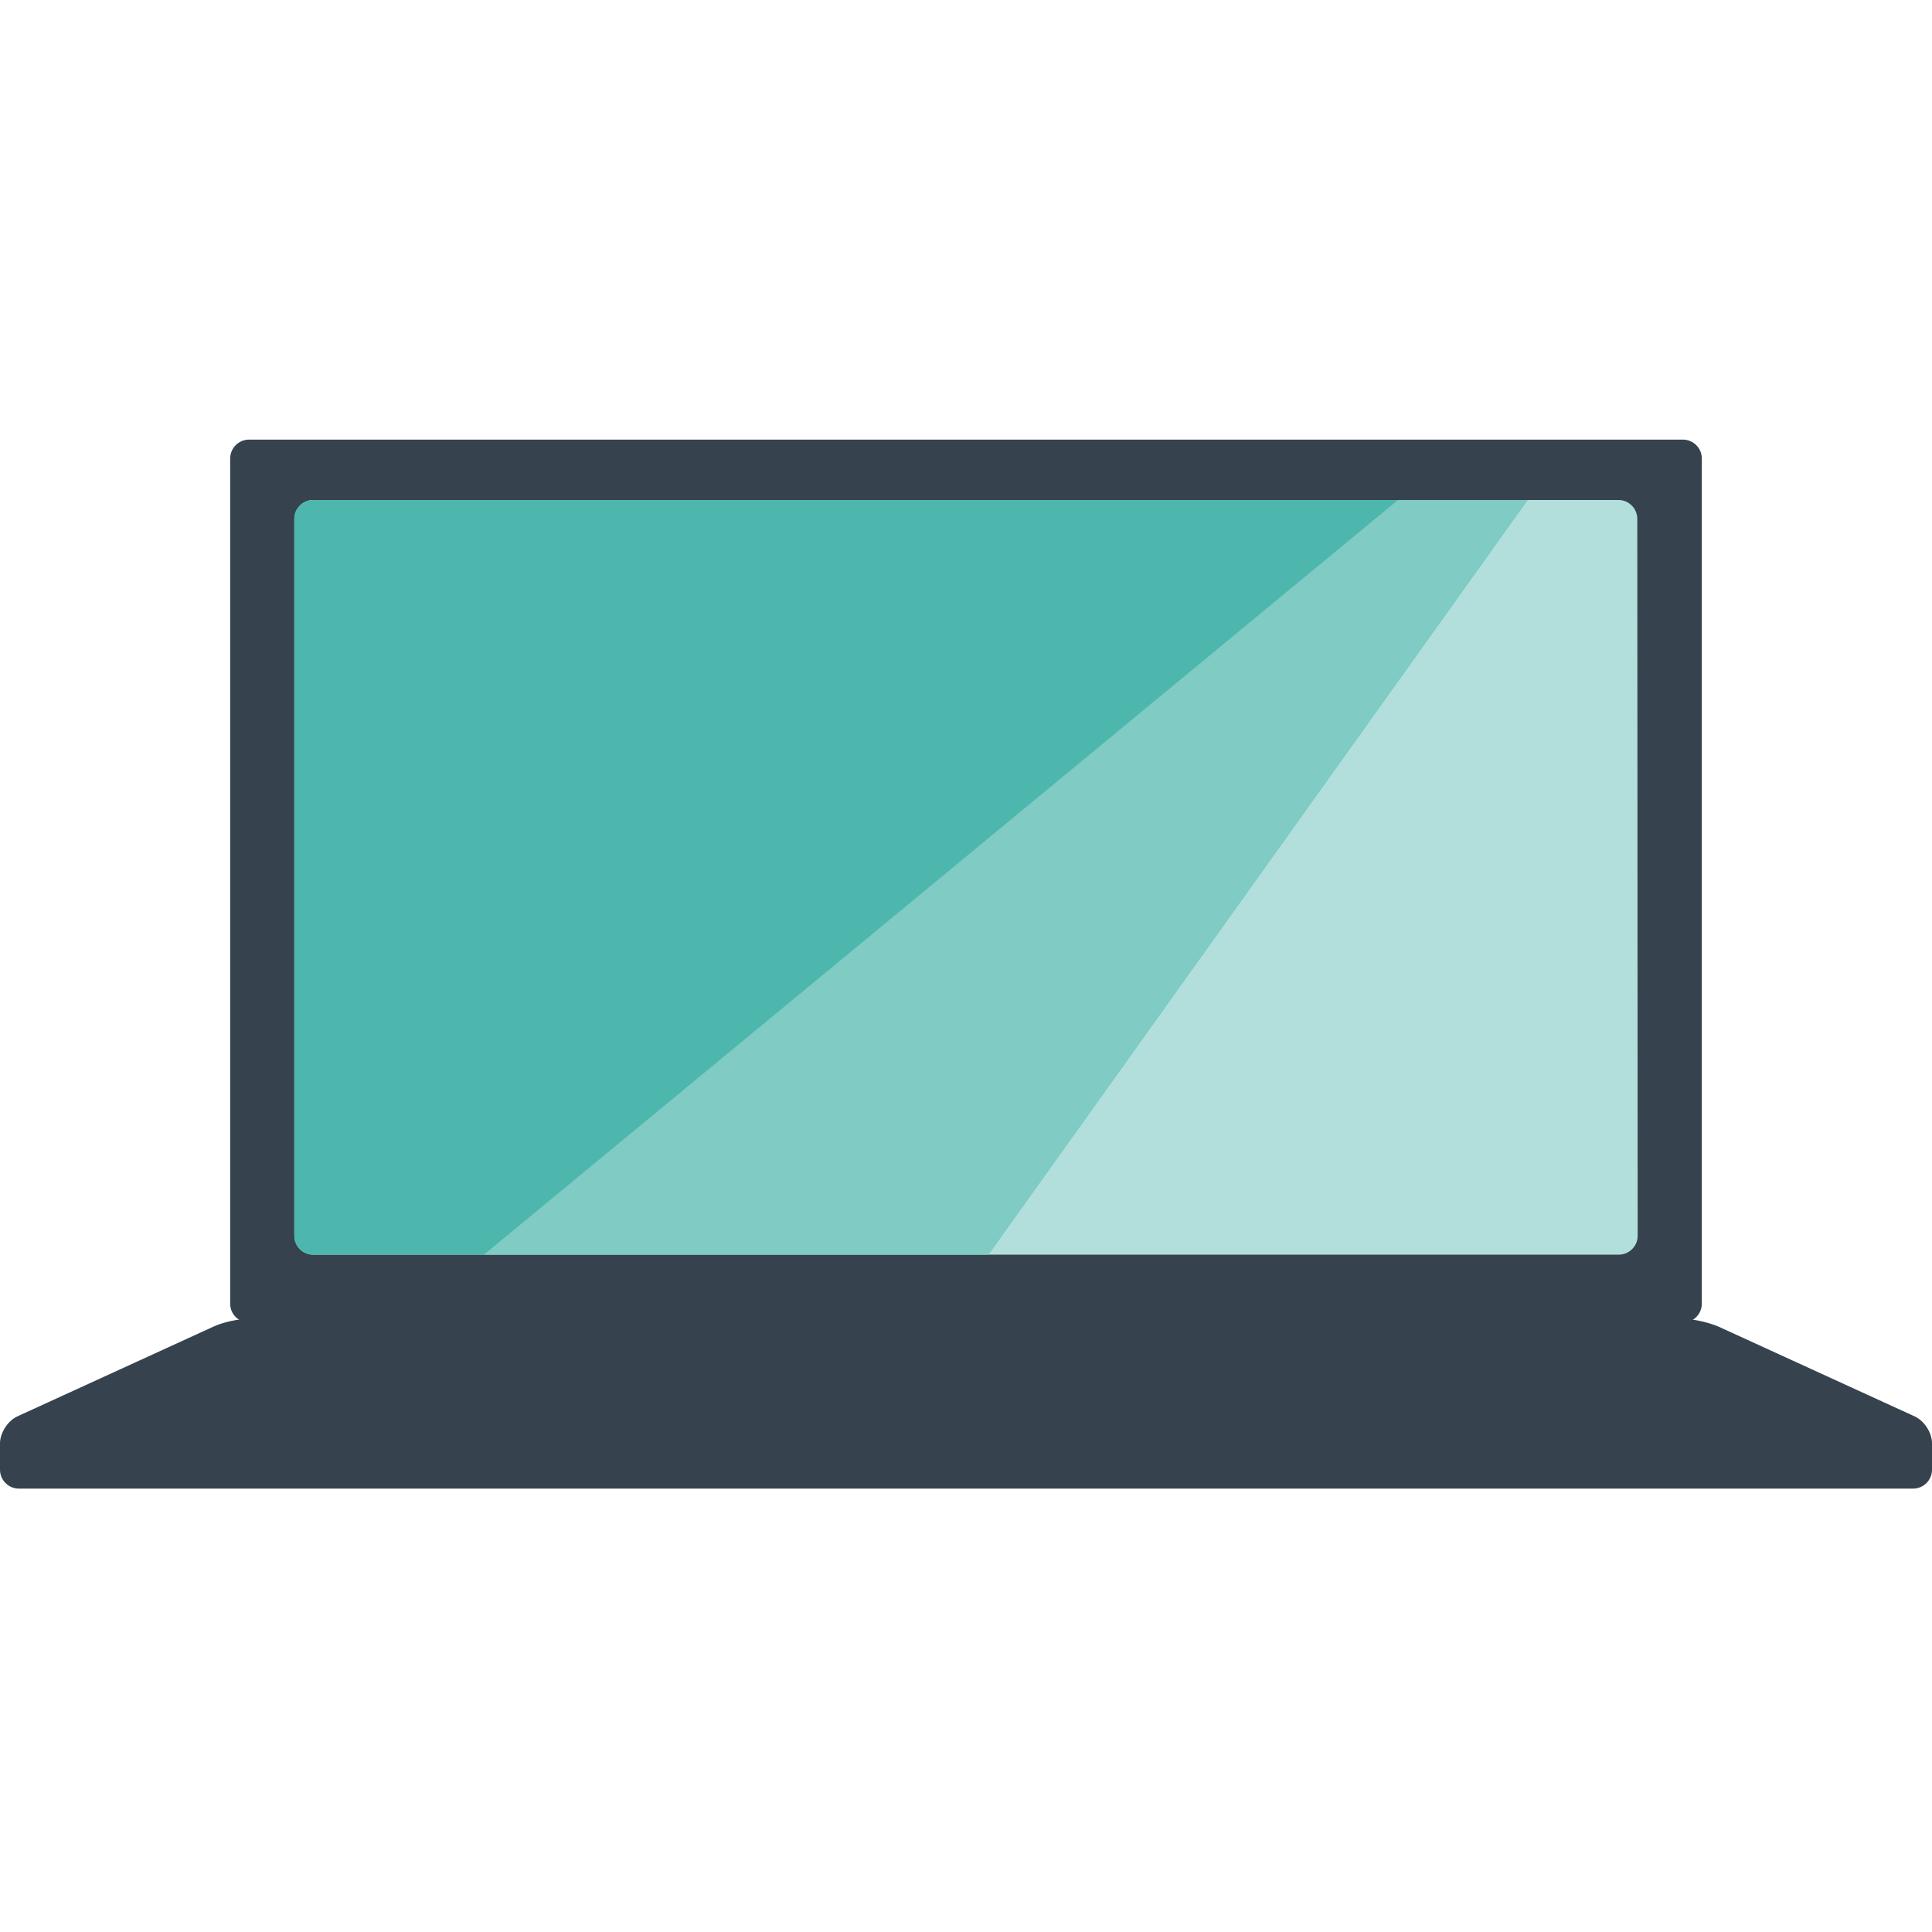
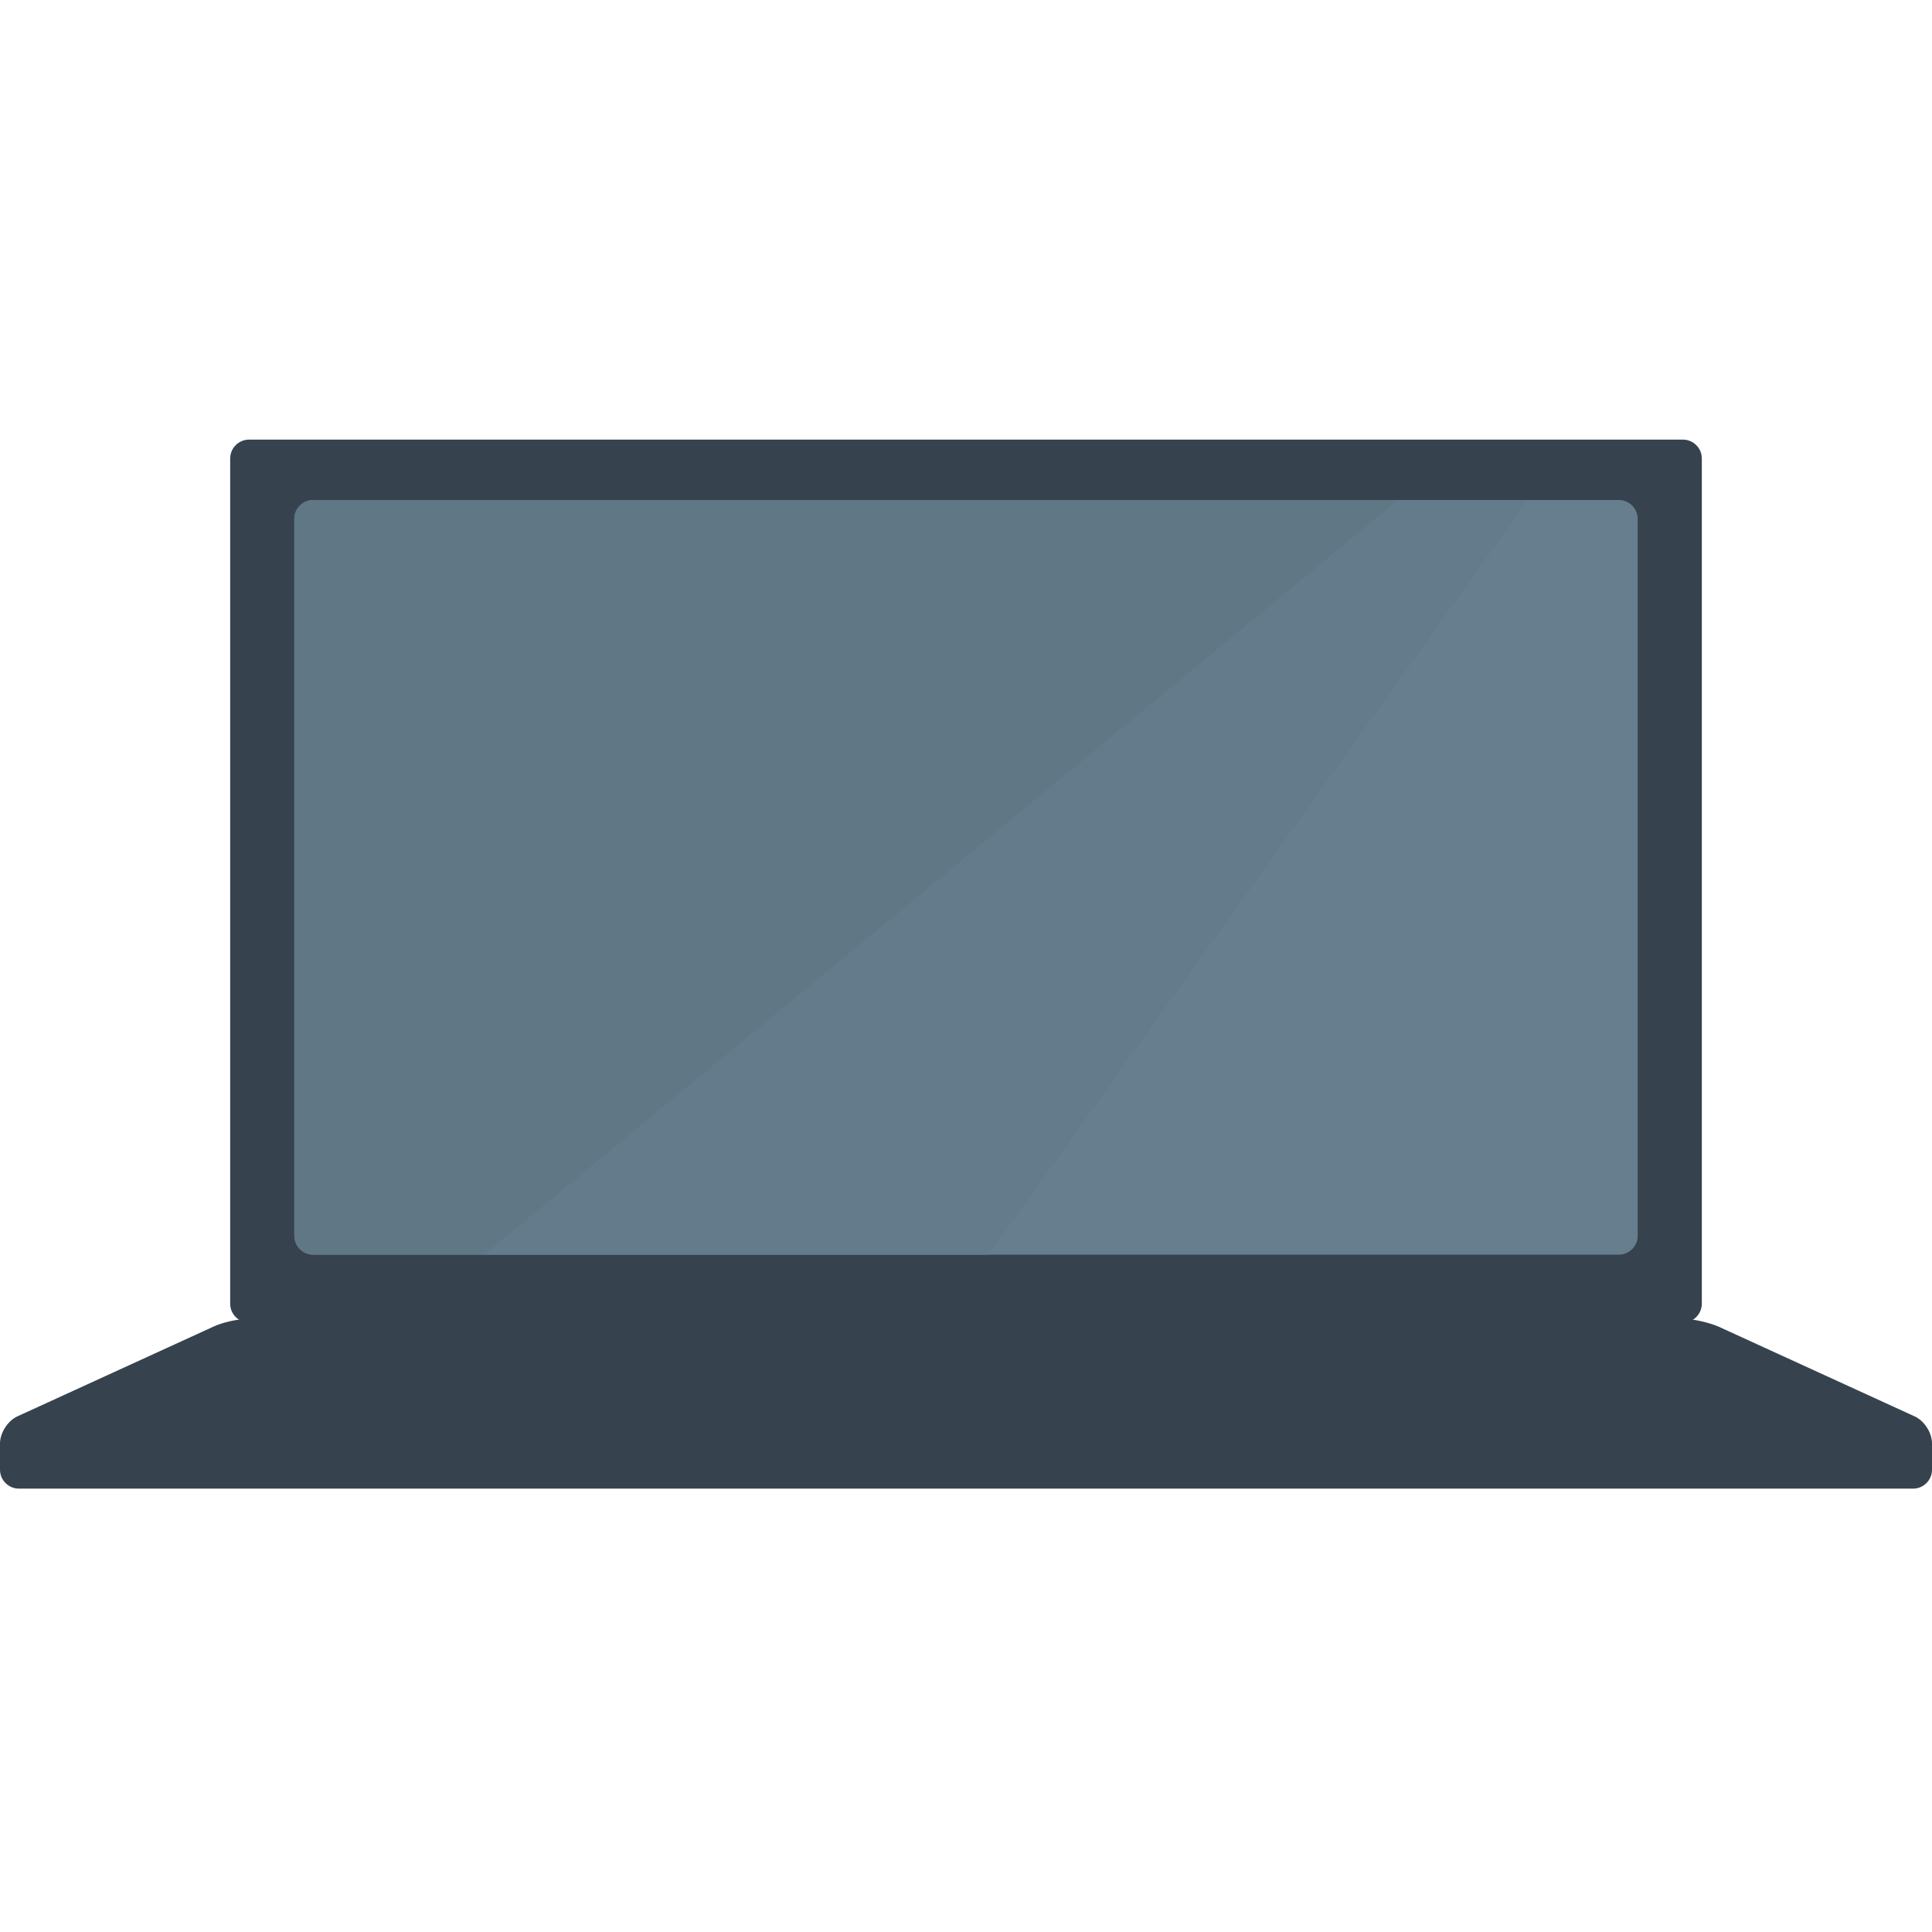
<svg xmlns="http://www.w3.org/2000/svg" version="1.1" id="icon" x="0" y="0" viewBox="0 0 512 512" xml:space="preserve">
  <style type="text/css">.st0{fill:#36434f}</style>
  <path class="st0" d="M66 116.5c-2.8 0-5 2.3-5 5v224c0 2.8 2.3 5 5 5h380c2.8 0 5-2.3 5-5v-224c0-2.8-2.3-5-5-5H66z" />
  <path class="st0" d="M455.5 351.6c-2.5-1.1-6.8-2.1-9.5-2.1H66c-2.8 0-7 .9-9.5 2.1l-52 23.8C2 376.6 0 379.8 0 382.5v7c0 2.8 2.3 5 5 5h502c2.8 0 5-2.3 5-5v-7c0-2.8-2-5.9-4.5-7.1l-52-23.8z" />
-   <path d="M434 327.5c0 2.8-2.3 5-5 5H83c-2.8 0-5-2.3-5-5v-190c0-2.8 2.3-5 5-5h345.9c2.8 0 5 2.3 5 5l.1 190z" fill="#b2dfdc" />
-   <path fill="#80cbc4" d="M370.4 132.5l-242.1 200H262l142.9-200z" />
-   <path d="M83 132.5c-2.7 0-5 2.2-5 5v190c0 2.7 2.2 5 5 5h45.3l242.2-200H83z" fill="#4db7ad" />
+   <path d="M434 327.5c0 2.8-2.3 5-5 5H83c-2.8 0-5-2.3-5-5v-190c0-2.8 2.3-5 5-5h346c2.8 0 5 2.3 5 5v190z" fill="#667e8e" />
+   <path fill="#647b8b" d="M370.5 132.5l-242.2 200H262l142.9-200z" />
+   <path d="M83 132.5c-2.7 0-5 2.2-5 5v190c0 2.7 2.2 5 5 5h45.3l242.2-200H83z" fill="#607786" />
</svg>
